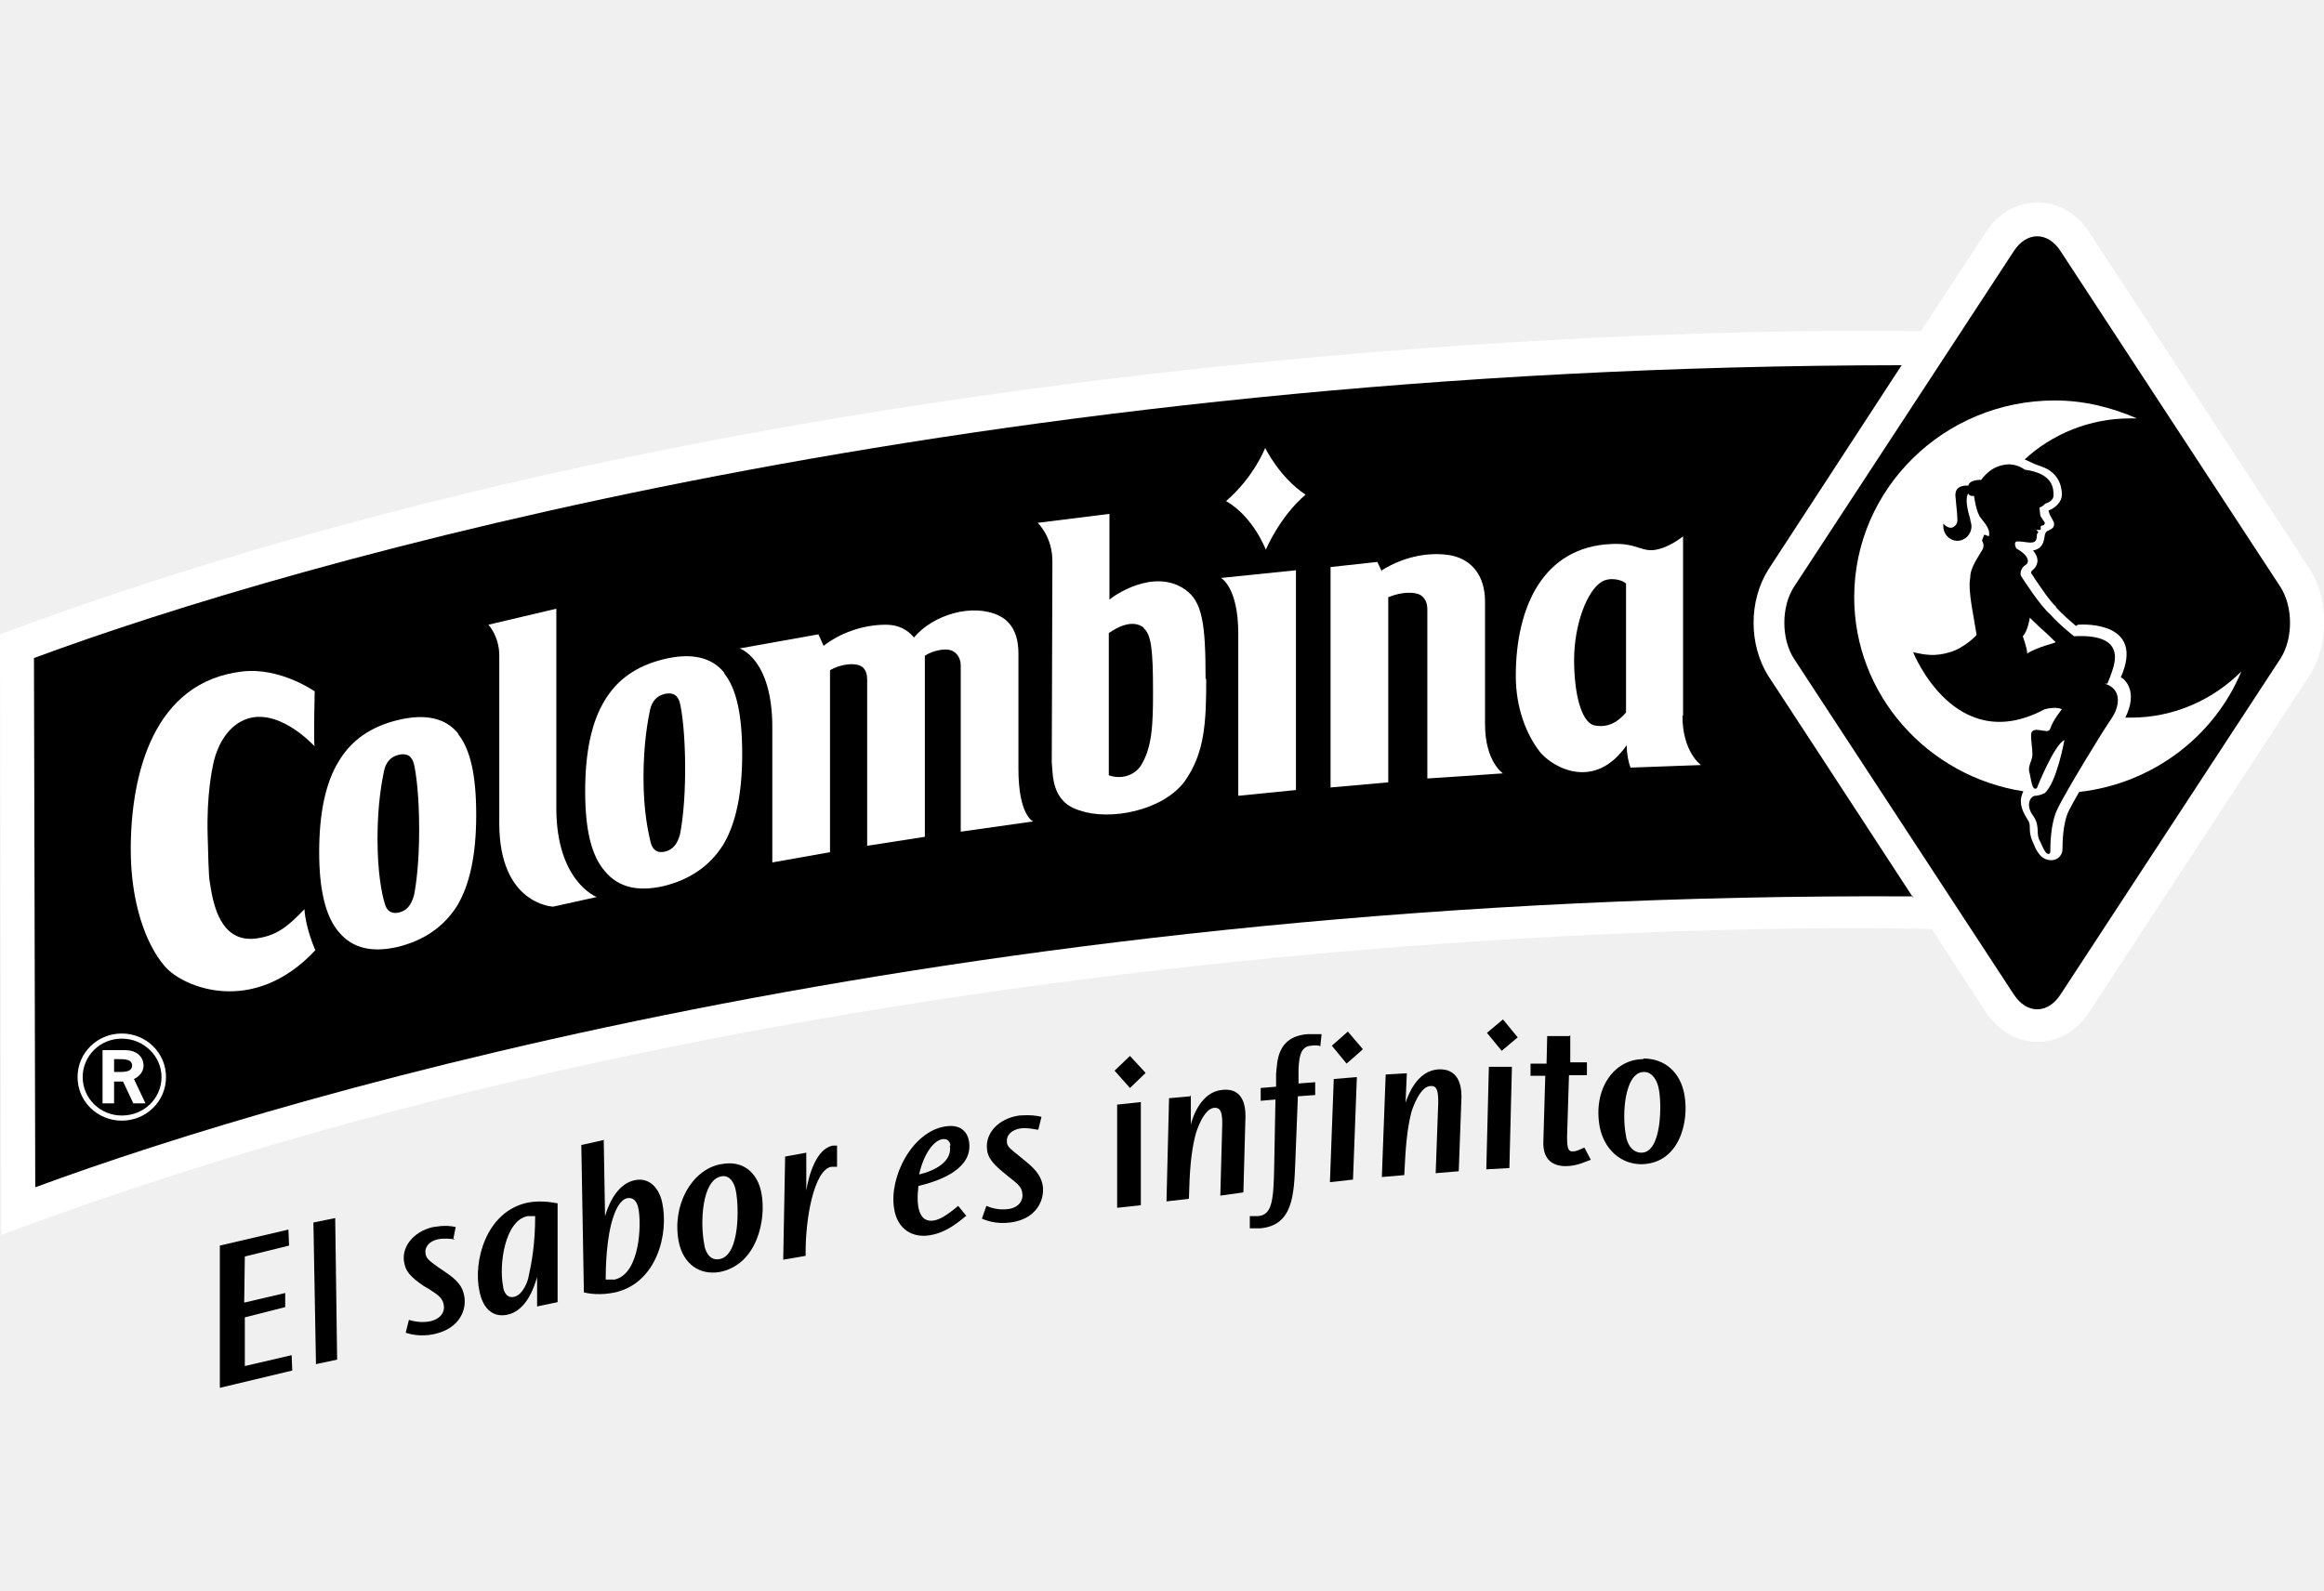
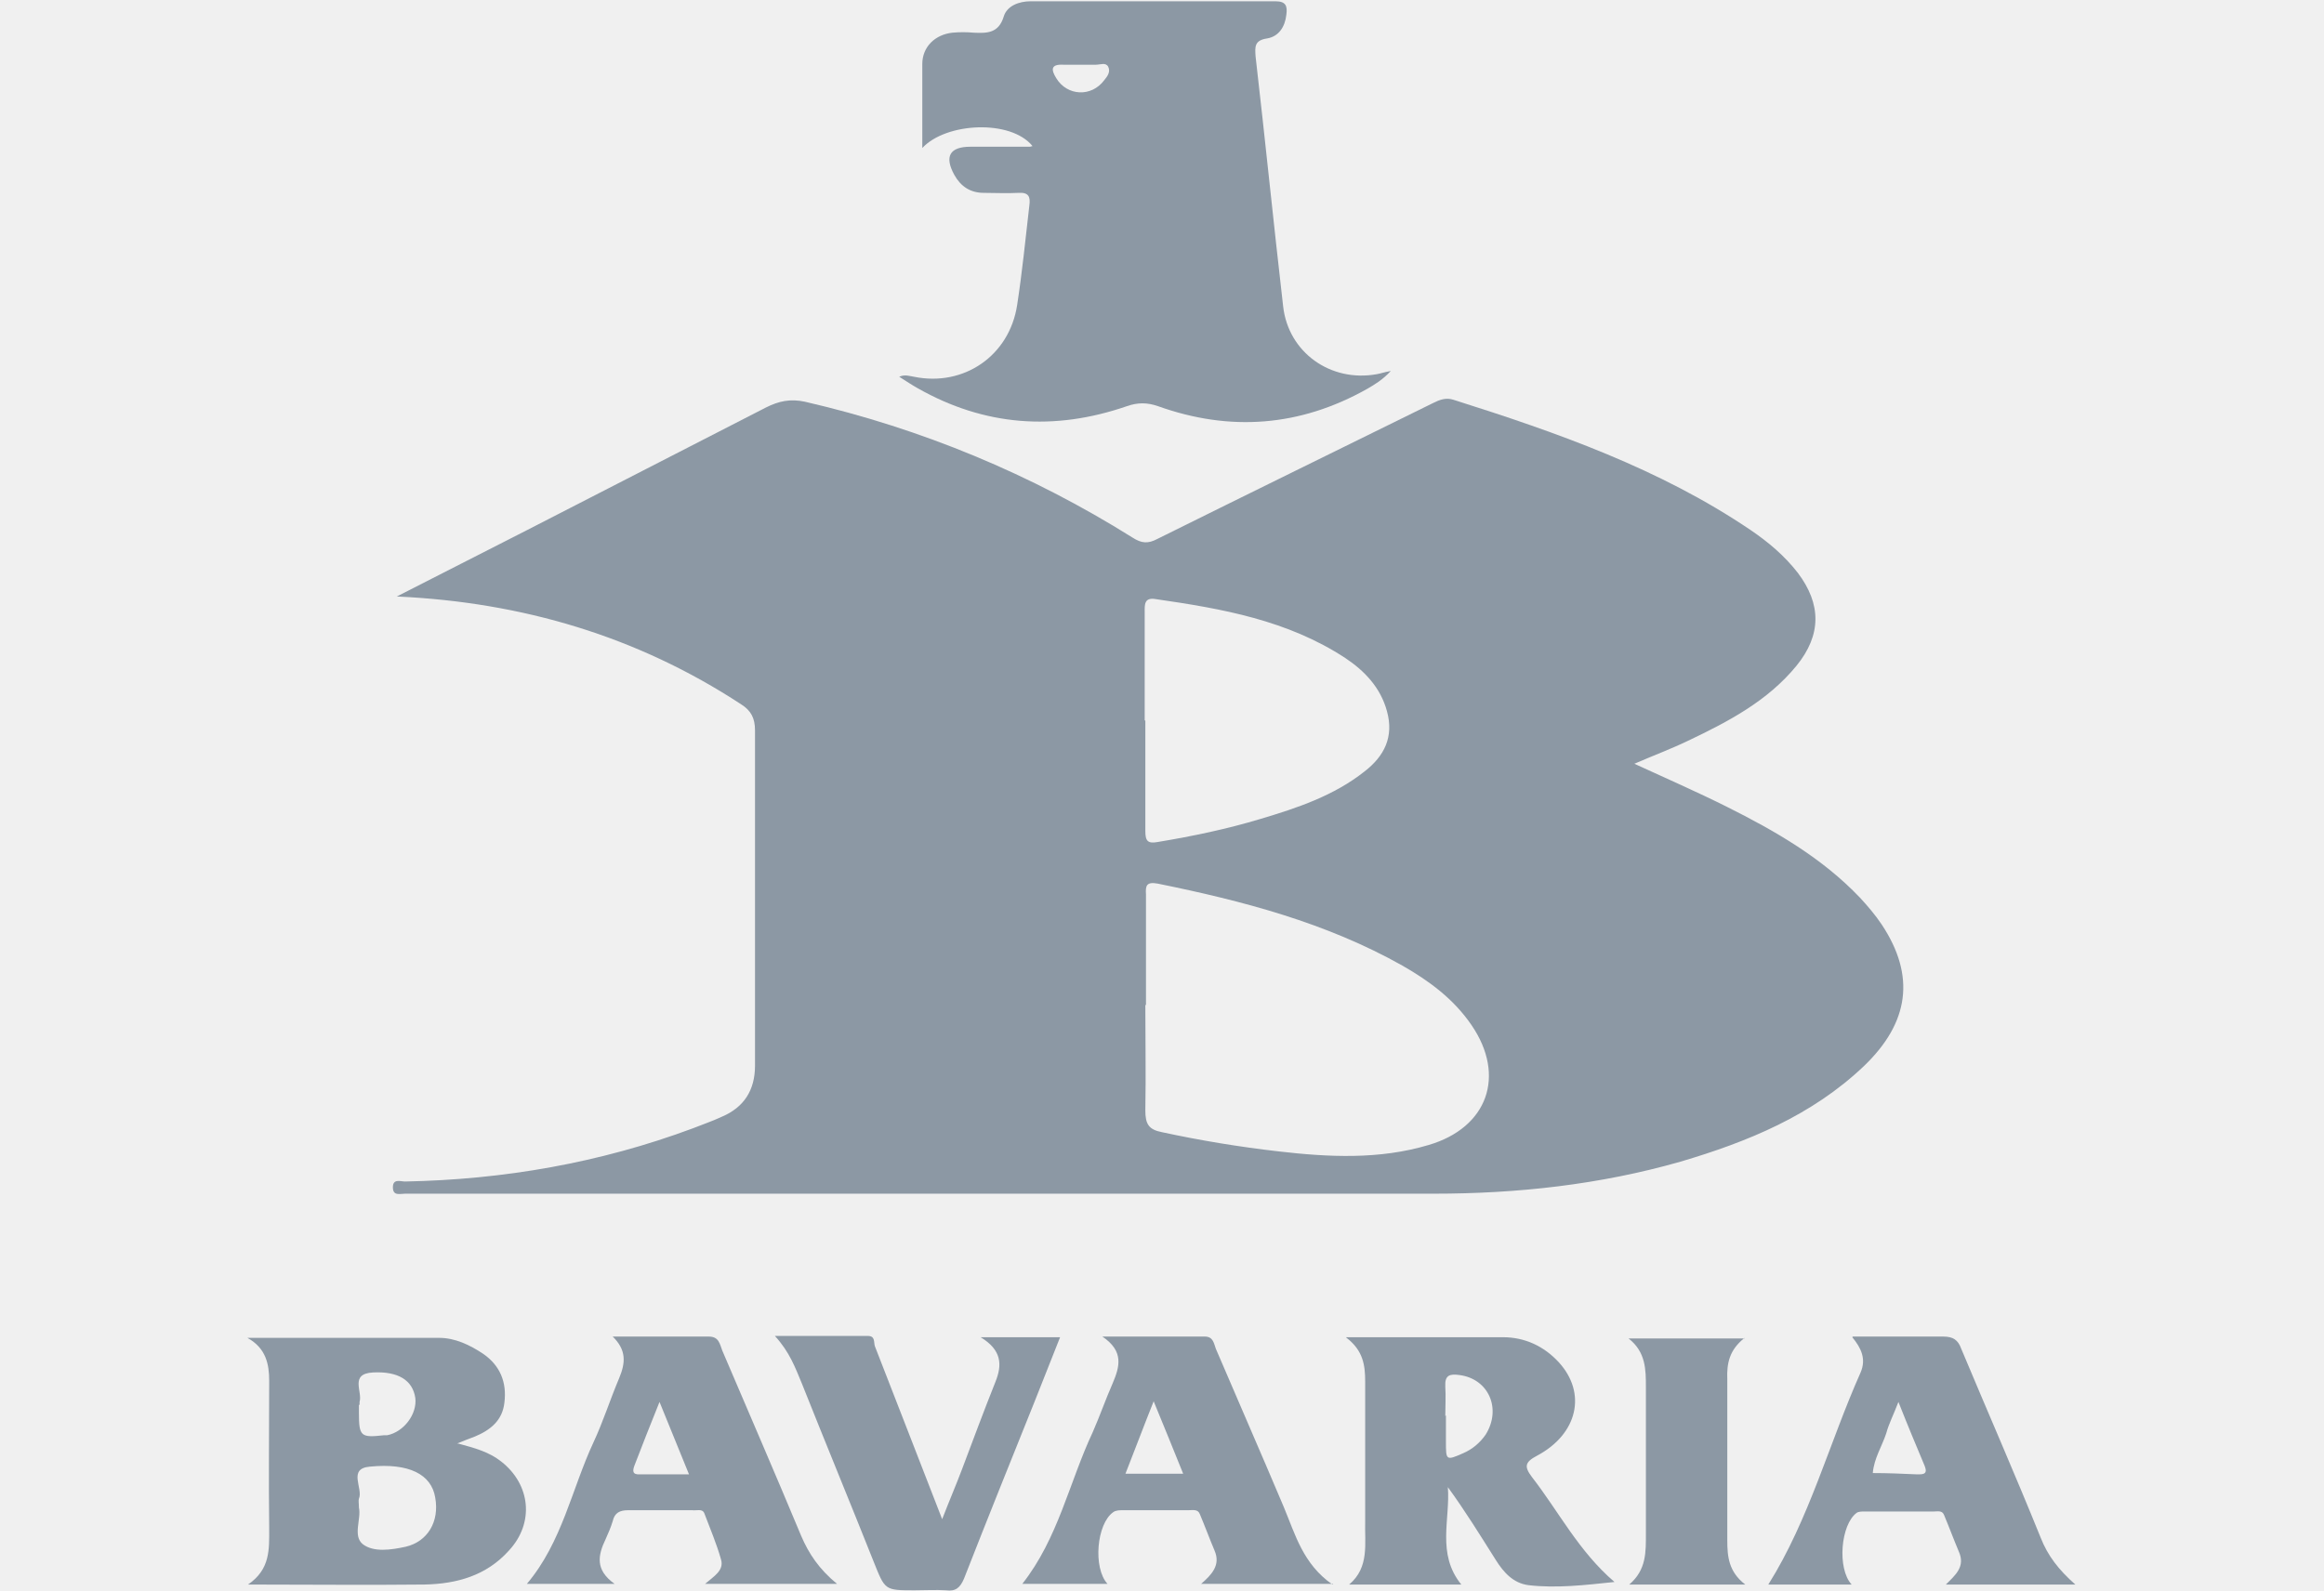
<svg xmlns="http://www.w3.org/2000/svg" id="Capa_2" data-name="Capa 2" viewBox="0 0 36.26 24.83">
  <defs>
    <style>
      .cls-1 {
-         fill: #fff;
+         fill: #8c98a4;
      }

      .cls-2 {
        fill: none;
      }
    </style>
  </defs>
  <g id="Capa_1-2" data-name="Capa 1">
    <g>
      <g>
-         <path class="cls-1" d="m.02,19.27L0,9.9c13.79-5.14,29.97-4.73,29.97-4.73l1.01-1.54c.19-.3.49-.47.81-.47s.62.17.81.47l3.43,5.24c.31.48.31,1.2,0,1.68l-3.43,5.24c-.19.3-.49.47-.81.47-.32,0-.61-.17-.81-.47,0,0-.36-.55-.84-1.29,0,0-15.99-.52-30.11,4.77" />
-         <path d="m29.85,13.99c-14.55-.08-25.21,3.03-29.3,4.54l-.02-8.26c4.07-1.51,14.7-4.56,29.14-4.57-.96,1.47-2.08,3.19-2.08,3.19-.15.24-.23.53-.23.83s.08.59.23.83c0,0,1.27,1.94,2.26,3.46" />
-         <path class="cls-1" d="m9.31,14l-.68.15s-.84-.03-.84-1.3c0-.73,0-1.99,0-2.62,0-.3-.17-.48-.17-.48l1.06-.25v3.11c0,1.15.63,1.39.63,1.39" />
-         <path class="cls-1" d="m10.61,13.02c-.04.15-.11.24-.23.27-.12.03-.2-.02-.23-.15-.03-.13-.11-.46-.11-1,0-.55.07-.9.1-1.05.03-.15.11-.23.23-.26.13-.03.21.02.24.15.03.13.08.47.08,1.02,0,.53-.05.87-.08,1.02m.69-2.52c-.19-.24-.51-.32-.95-.21-.41.1-.72.31-.92.65-.2.33-.3.8-.3,1.41s.1,1.01.31,1.25c.21.25.51.32.91.23.41-.1.72-.31.93-.64.2-.33.3-.8.3-1.42s-.09-1.02-.28-1.26" />
-         <path class="cls-1" d="m6.46,13.97c-.04.15-.11.24-.23.27-.12.03-.2-.02-.23-.15-.04-.13-.11-.46-.11-1,0-.55.07-.9.1-1.05.03-.15.11-.23.23-.26.13-.03.21.02.24.15.03.13.08.47.08,1.02,0,.53-.05.87-.08,1.02m.69-2.52c-.19-.24-.51-.32-.95-.21-.41.1-.72.31-.92.65-.2.33-.3.8-.3,1.41,0,.59.1,1.01.31,1.25.21.25.51.32.91.23.41-.1.72-.31.93-.64.2-.33.3-.8.3-1.42s-.09-1.02-.28-1.26" />
-         <path class="cls-1" d="m14.43,10.23v2.83s-.9.14-.9.14v-2.59c0-.06-.01-.18-.11-.22-.1-.05-.32-.02-.47.07v2.84s-.9.16-.9.16c0,0,0-1.6,0-2.11,0-1.07-.51-1.23-.51-1.23l1.23-.22.08.18c.24-.19.6-.33.97-.33.27,0,.4.15.44.2.3-.36.92-.54,1.33-.34.26.13.3.4.3.59,0,0,0,1.22,0,1.8,0,.73.23.82.23.82l-1.13.16v-2.59c0-.13-.07-.21-.15-.24-.08-.03-.27-.01-.42.09" />
-         <path class="cls-1" d="m21.56,8.92l-.07-.15-.73.08v3.44s.9-.08.9-.08v-2.89c.23-.09.4-.08.49-.04.06.03.12.1.12.23v2.64s1.18-.08,1.18-.08c0,0-.28-.18-.28-.77,0-.26,0-1.91,0-1.91,0-.4-.2-.65-.52-.72-.32-.06-.72,0-1.09.23" />
-         <path class="cls-1" d="m20.22,12.33l-.9.09s0-2.38,0-2.53c0-.73-.27-.87-.27-.87l1.17-.12v3.44Z" />
-         <path class="cls-1" d="m20.37,7.72c-.41.35-.62.86-.62.86,0,0-.19-.51-.62-.76.44-.38.61-.83.61-.83,0,0,.22.46.63.73" />
-         <path class="cls-1" d="m18.82,10.59c0,.68-.02,1.16-.34,1.61-.35.46-1.17.61-1.63.45-.45-.13-.42-.56-.44-.75,0,0,.01-2.87.01-3.14,0-.39-.23-.6-.23-.6l1.12-.14v1.34c.06-.06.69-.5,1.18-.16.27.19.32.53.32,1.4m-.96-.8c-.22-.18-.54.08-.55.08,0,0,0,2.22,0,2.22.2.07.4,0,.5-.15.18-.29.19-.65.19-1.16,0-.67-.03-.89-.15-.99" />
-         <path class="cls-1" d="m26.26,11.17v-1.97c0-.59,0-.83,0-.83,0,0-.18.15-.38.2-.26.07-.32-.1-.73-.08-1.07.04-1.5.98-1.5,2.06,0,.49.16.91.38,1.19.2.24.85.61,1.35-.11,0,.14.03.27.06.35l1.1-.04s-.29-.2-.29-.77m-1.38.15c-.19-.05-.31-.47-.31-1.02s.2-1.08.43-1.22c.13-.08.33-.03.38.03v.82c0,.14,0,.9,0,1.19-.11.13-.27.25-.5.2" />
-         <path class="cls-1" d="m4.92,14.83s-.15-.33-.17-.64c-.24.25-.41.4-.71.45-.54.1-.69-.41-.75-.77-.03-.2-.03-.08-.05-.83-.02-.65.08-1.08.08-1.08,0,0,.07-.5.44-.7.54-.29,1.15.39,1.15.39-.02-.02,0-.86,0-.86,0,0-.54-.38-1.13-.31-1.38.16-1.74,1.59-1.74,2.78,0,.82.23,1.47.53,1.82.28.33,1.38.79,2.35-.25" />
-         <path d="m35.58,9.16c.2.31.2.81,0,1.12l-3.43,5.24c-.2.31-.53.31-.73,0l-3.43-5.24c-.2-.31-.2-.81,0-1.12l3.43-5.24c.2-.31.53-.31.73,0l3.43,5.24Z" />
-         <path class="cls-1" d="m32.39,9.77c-.07-.06-.21-.18-.31-.29h0s0-.01,0-.01c-.1-.09-.23-.29-.32-.42-.03-.04-.04-.07-.06-.09-.02-.03,0-.05.01-.06.04-.03.07-.07.08-.14h0c0-.07-.03-.12-.07-.17.03,0,.07-.02.1-.04.07-.06.07-.13.08-.17,0-.04.02-.08.04-.09.04-.02.09-.04.1-.07.03-.06-.02-.11-.06-.19,0-.01-.02-.06-.02-.06.1-.04.21-.13.21-.25,0-.05,0-.33-.32-.44-.1-.03-.19-.08-.26-.11.42-.39,1.01-.64,1.64-.64.04,0,.07,0,.11,0-.39-.17-.82-.28-1.28-.28-1.73,0-3.13,1.38-3.13,3.07,0,1.53,1.15,2.8,2.64,3.03,0,0-.04.07-.04.15,0,.13.07.23.11.3.03.04.03.08.03.14,0,.11.05.21.05.21.03.07.05.12.09.17.05.08.15.12.24.1.08-.02.13-.09.13-.17h0c0-.07,0-.4.1-.6.03-.06.09-.17.16-.29,1.15-.13,2.11-.87,2.53-1.88-.44.44-1.05.72-1.72.72-.03,0-.05,0-.09,0,.21-.42-.02-.61-.07-.63.38-.86-.56-.83-.67-.82m-1.38-1.7s0,0,0,0" />
-         <path d="m32.84,10.67c.29.09.22.38.1.55-.12.17-.72,1.15-.84,1.41-.11.22-.11.58-.11.66,0,.05-.05.05-.08,0-.03-.04-.05-.1-.08-.16-.07-.11,0-.22-.09-.37-.01-.02-.03-.04-.04-.06-.1-.17,0-.28.05-.28.06,0,.13-.03.15-.04.19-.16.31-.83.31-.83-.16.07-.43.75-.43.75-.08.06-.09-.16-.12-.26-.02-.1.06-.18.05-.29,0-.06-.02-.18-.02-.27,0-.09.05-.08.08-.09.03,0,.14.02.16.02.05,0,.06-.04.06-.04.04-.13.18-.3.18-.3-.09-.05-.27,0-.27,0-1.4.75-2.05-.89-2.05-.89.19.04.33.07.57,0,.24-.07.42-.27.42-.27-.04-.27-.14-.69-.1-.89,0-.17.13-.33.19-.44.04-.07,0-.13,0-.13,0-.01-.01-.02,0-.03,0-.01.01-.03.02-.05,0-.02.01-.03.03-.02,0,0,.05.02.05.02.03-.09-.04-.18-.12-.28-.08-.09-.11-.35-.11-.35-.08.01-.09-.04-.09-.04-.06.09,0,.3.03.4,0,.03.02.07.02.11,0,.13-.1.23-.22.23s-.22-.1-.22-.23c0-.01,0-.03,0-.04.04.05.1.08.15.06.04-.02.07-.06.07-.11,0-.1-.02-.24-.03-.37-.02-.2.2-.17.2-.17.02-.1.2-.09.2-.09.09-.12.21-.22.39-.24.17-.02.29.08.29.08.45.06.45.3.45.4,0,.1-.13.13-.13.13-.04.05-.09.06-.09.06,0,0,.01.08.01.09,0,0,0,.03.01.05.01.02.06.09.06.09.01.01,0,.04-.02.05-.02,0-.03,0-.03.01,0,0-.02,0-.01.02,0,.02,0,.03,0,.03,0,0,0,.01-.01.01-.02,0-.06,0-.06,0,0,0,.03.03.03.03,0,0,.01,0,0,.01,0,0-.02.02-.02.04,0,.03,0,.07-.03.1-.05.04-.16,0-.27,0-.08,0-.02.11-.02.11.03.02.17.09.18.19,0,.08-.06.05-.1.14-.02.04-.02.08,0,.11.04.06.28.44.45.59.14.16.37.34.37.34.73-.04.65.33.62.46-.03.12-.1.28-.1.28m-.81-.65s-.14-.14-.2-.19c-.08-.07-.2-.19-.2-.19,0,0-.03.21-.11.29,0,0,.07.19.07.27,0,0,.06-.05.27-.12.09-.03.18-.05.17-.06" />
-         <path class="cls-1" d="m1.9,16.13c-.38,0-.69.3-.69.68s.31.68.69.68.69-.3.69-.68-.31-.68-.69-.68m0,1.28c-.34,0-.61-.27-.61-.6s.27-.6.61-.6.62.27.62.6-.27.6-.62.6" />
-         <path class="cls-1" d="m2.24,16.63c0-.11-.08-.24-.29-.24h-.35v.83h.18v-.34h.14l.16.34h.19l-.18-.38c.09-.04.15-.12.15-.21m-.38.1h-.08v-.2h.07c.09,0,.21,0,.21.1,0,.1-.12.1-.2.1" />
-         <polygon points="4.5 19.19 4.51 19.44 3.82 19.61 3.81 20.33 4.45 20.18 4.45 20.4 3.82 20.56 3.82 21.32 4.55 21.15 4.56 21.39 3.43 21.66 3.43 19.44 4.5 19.19" />
-         <polygon points="5.23 19.01 5.26 21.22 4.93 21.29 4.89 19.08 5.23 19.01" />
-         <path d="m7.1,19.34c-.06,0-.15-.02-.26,0-.15.03-.22.13-.2.23.01.07.06.11.2.21l.06.04c.16.11.3.2.34.39.05.22-.06.52-.46.61-.22.05-.39,0-.45-.02l.05-.2c.07.02.19.05.34.02.16-.04.23-.15.2-.27-.02-.1-.1-.15-.24-.24l-.07-.04c-.22-.15-.28-.24-.3-.35-.06-.24.13-.5.45-.57.04,0,.17-.04.35,0l-.04.2Z" />
-         <path d="m8.71,20.32l-.33.07v-.46c-.04.14-.16.53-.47.59-.2.04-.37-.07-.43-.37-.1-.46.1-1.24.75-1.38.16-.03.31-.02.47.01v1.54Zm-.48-1.34c-.35.07-.45.75-.38,1.1,0,.04.04.19.17.16.14-.03.22-.25.23-.33.04-.18.1-.48.1-.93-.02,0-.07,0-.13,0" />
-         <path d="m9.42,17.8l.02,1.18c.08-.27.23-.51.46-.56.23-.05.38.12.43.34.11.49-.08,1.26-.73,1.41-.23.05-.42.02-.49,0l-.04-2.3.36-.08Zm.17,2.17c.4-.09.42-.88.37-1.11-.01-.06-.05-.18-.17-.16-.11.02-.18.17-.22.29-.11.32-.12.8-.12.98.04,0,.09,0,.14,0" />
-         <path d="m11.25,18.17c.34-.07.57.13.63.45.08.42-.07,1.11-.64,1.23-.32.06-.58-.12-.65-.47-.11-.57.2-1.12.65-1.21m-.01,1.48c.32-.06.3-.84.25-1.07-.02-.11-.09-.25-.23-.22-.3.06-.33.73-.26,1.07,0,.03.05.26.24.22" />
-         <path d="m12.58,17.99v.59c.04-.25.16-.65.41-.7.03,0,.05,0,.07,0v.33s-.05,0-.09,0c-.27.05-.41.82-.4,1.39l-.35.06.03-1.61.33-.06Z" />
-         <path d="m15.08,18.97c-.21.18-.38.28-.58.31-.26.04-.5-.09-.55-.42-.08-.49.28-1.2.8-1.28.25-.04.35.1.37.24.06.41-.42.6-.79.69-.04.32.01.57.23.54.08-.01.19-.06.39-.23l.13.16Zm-.25-1.09c-.01-.09-.07-.11-.13-.1-.12.02-.28.2-.36.55.25-.06.52-.2.48-.45" />
-         <path d="m16.18,17.63c-.06-.01-.15-.03-.25-.02-.15.02-.23.11-.22.21,0,.07.05.11.19.22l.06.05c.15.12.28.23.31.42.03.22-.1.52-.51.57-.23.03-.39-.04-.44-.06l.07-.2c.07.03.19.07.34.05.16-.02.24-.13.22-.25-.01-.1-.08-.15-.22-.26l-.06-.05c-.2-.16-.26-.26-.27-.37-.03-.25.17-.48.5-.53.04,0,.18-.02.35.02l-.05.2Z" />
-         <path d="m17.8,17.2v1.61s-.37.04-.37.04v-1.61s.37-.04.37-.04Zm.07-.45l-.24.23-.24-.27.24-.23.24.26Z" />
-         <path d="m18.58,17.09v.46c.03-.12.16-.51.49-.54.37-.04.37.33.36.49l-.03,1.11-.36.05.03-1.11c0-.16-.01-.27-.13-.26-.16.02-.27.35-.29.43-.07.28-.09.57-.1.99l-.35.04.04-1.61.33-.03Z" />
-         <path d="m20.58,16.32s-.07-.01-.12,0c-.16.01-.19.15-.2.37v.22s.26-.02.26-.02v.2s-.27.02-.27.02l-.04,1.02c-.02.53-.04.99-.54,1.04-.08,0-.13,0-.17,0v-.19s.08,0,.13,0c.21-.02.24-.22.25-.75l.02-1.07-.23.02v-.2s.24-.02.24-.02v-.2c.02-.17,0-.58.49-.62.1,0,.15,0,.22,0l-.02.19Z" />
-         <path d="m21.17,16.82l-.06,1.59-.36.04.06-1.61.36-.03Zm.09-.44l-.25.22-.23-.28.25-.22.23.27Z" />
-         <path d="m21.95,16.75l-.02.46c.04-.12.18-.5.51-.52.37-.02.37.35.36.5l-.04,1.09-.36.03.04-1.1c0-.16-.01-.27-.12-.26-.16,0-.28.34-.3.41-.07.28-.09.56-.11.98l-.35.03.06-1.6.33-.02Z" />
-         <path d="m23.59,16.64l-.04,1.59-.36.02.04-1.6h.36Zm.09-.45l-.25.21-.23-.28.25-.21.23.28Z" />
-         <path d="m24.5,16.16v.42s.26,0,.26,0v.2s-.28,0-.28,0l-.03.97c0,.2.03.22.09.22.06,0,.11-.03.18-.06l.1.19c-.06.02-.21.1-.39.1-.19,0-.36-.09-.35-.38l.03-1.03h-.23s0-.19,0-.19h.25s.01-.43.01-.43h.34Z" />
-         <path d="m25.64,16.52c.35,0,.58.23.64.56.08.43-.08,1.08-.67,1.09-.32,0-.58-.23-.65-.58-.11-.59.22-1.06.68-1.06m-.03,1.46c.32,0,.32-.77.27-1-.02-.11-.09-.26-.23-.26-.3,0-.35.66-.28,1,0,.03.05.26.24.26" />
+         <path class="cls-1" d="m6.19,9.31c.67-.34,1.35-.69,2.02-1.03,1.25-.64,2.49-1.28,3.74-1.92.2-.1.38-.14.61-.09,1.82.42,3.53,1.13,5.11,2.12.14.09.24.1.39.02,1.43-.71,2.86-1.41,4.3-2.12.1-.05.2-.09.32-.05,1.61.51,3.21,1.07,4.63,2.03.28.19.53.4.74.67.37.49.37.97-.02,1.45-.45.55-1.06.87-1.69,1.17-.27.13-.54.23-.84.36.5.23.98.44,1.44.67.76.38,1.49.8,2.08,1.42.12.13.24.27.34.42.53.8.43,1.53-.28,2.21-.81.77-1.81,1.18-2.86,1.49-1.26.36-2.55.5-3.85.5-5.29,0-10.58,0-15.87,0-.06,0-.12,0-.18,0-.08,0-.19.04-.19-.1,0-.14.12-.09.19-.09,1.54-.03,3.04-.29,4.49-.83.15-.06.3-.11.45-.18q.52-.22.52-.8c0-1.74,0-3.49,0-5.23,0-.19-.06-.31-.22-.41-1.62-1.06-3.41-1.59-5.36-1.68Zm11.68,6.38c0,.55.01,1.09,0,1.64,0,.21.05.3.26.34.6.13,1.21.23,1.82.3.78.09,1.57.13,2.34-.1.92-.27,1.21-1.08.67-1.87-.28-.41-.66-.69-1.08-.93-1.19-.67-2.49-1.01-3.82-1.28-.17-.03-.19.03-.18.17,0,.57,0,1.15,0,1.72Zm0-4.44c0,.57,0,1.14,0,1.72,0,.16.04.2.2.17.54-.09,1.07-.2,1.6-.36.57-.17,1.14-.36,1.62-.74.31-.24.46-.54.35-.94-.1-.37-.35-.63-.65-.83-.9-.59-1.92-.77-2.96-.92-.18-.03-.17.09-.17.2,0,.56,0,1.13,0,1.69Z" />
+         <path class="cls-1" d="m16.11,2.28c-.34-.42-1.35-.37-1.72.03,0-.43,0-.87,0-1.31,0-.27.2-.46.47-.49.11-.01.22-.01.33,0,.21.01.39.01.47-.25.05-.17.24-.24.42-.24,1.27,0,2.55,0,3.82,0,.16,0,.19.07.17.21-.02.19-.12.34-.3.37-.2.03-.19.13-.18.28.15,1.3.28,2.6.43,3.9.08.72.74,1.19,1.46,1.06.06-.01.11-.03.22-.05-.13.14-.25.21-.37.28-1.05.59-2.14.67-3.26.27-.17-.06-.32-.06-.49,0-1.13.39-2.22.31-3.26-.28-.09-.05-.18-.11-.29-.18.09-.04.16-.01.23,0,.78.16,1.49-.33,1.61-1.12.08-.52.13-1.03.19-1.55.02-.14-.01-.21-.17-.2-.18.01-.36,0-.54,0-.21,0-.36-.1-.46-.28-.16-.29-.07-.44.25-.44.3,0,.59,0,.93,0Zm.76-1.27c-.09,0-.19,0-.28,0-.2-.01-.19.08-.11.21.17.28.55.3.75.03.05-.06.1-.13.06-.21-.04-.07-.12-.03-.19-.03-.08,0-.15,0-.23,0Z" />
+         <path class="cls-1" d="m7.15,22.53c.26.07.48.13.67.28.46.36.52.96.12,1.39-.35.39-.81.52-1.32.53-.9.01-1.79,0-2.75,0,.35-.24.33-.55.33-.88-.01-.77,0-1.54,0-2.3,0-.26-.05-.51-.34-.67,1.03,0,2.01,0,2.99,0,.25,0,.48.11.69.25.26.18.37.44.33.76-.03.28-.22.43-.46.53-.08.03-.16.06-.28.11Zm-1.55,1c.04.17-.1.44.06.57.17.13.44.09.67.04.34-.08.53-.39.46-.77-.06-.36-.41-.54-1.02-.48-.35.03-.1.34-.17.5-.01.03,0,.07,0,.14Zm0-1.61s0,.09,0,.13c0,.37.03.39.39.35.02,0,.03,0,.05,0,.26-.05.47-.33.44-.58-.04-.28-.27-.42-.66-.4-.37.02-.16.3-.21.46,0,.02,0,.03,0,.05Z" />
+         <path class="cls-1" d="m21,20.87c.86,0,1.65,0,2.45,0,.34,0,.64.14.87.39.44.48.3,1.12-.34,1.46-.19.1-.2.17-.08.33.42.54.73,1.16,1.29,1.64-.47.05-.91.1-1.34.05-.24-.03-.39-.2-.51-.39-.24-.38-.48-.77-.75-1.14.04.5-.18,1.04.21,1.52h-1.75c.32-.27.24-.64.25-.99,0-.73,0-1.45,0-2.18,0-.25-.03-.48-.29-.68Zm1.56,1.22c0,.14,0,.27,0,.41,0,.29,0,.3.27.18.14-.06.26-.16.35-.29.25-.4.05-.87-.41-.93-.15-.02-.23,0-.22.18.01.15,0,.31,0,.46Z" />
+         <path class="cls-1" d="m28.91,20.86c.47,0,.94,0,1.41,0,.15,0,.23.05.28.19.41.98.84,1.96,1.24,2.95.11.28.28.5.54.73h-2.02c.15-.15.31-.28.2-.52-.08-.19-.15-.38-.23-.57-.03-.07-.1-.05-.16-.05-.36,0-.72,0-1.08,0-.04,0-.09,0-.12.02-.25.18-.31.87-.08,1.12h-1.3c.64-1.02.95-2.21,1.44-3.31.09-.21.01-.38-.13-.55Zm.71,1.02c-.08.21-.15.34-.19.49-.07.21-.19.39-.21.62.23,0,.46.01.68.02.02,0,.03,0,.05,0,.11,0,.11-.05.08-.13-.13-.31-.26-.62-.41-1Z" />
+         <path class="cls-1" d="m20.8,24.72h-2.06c.16-.14.31-.29.21-.52-.08-.19-.15-.38-.23-.57-.03-.08-.11-.06-.18-.06-.34,0-.68,0-1.02,0-.05,0-.11,0-.15.03-.26.18-.32.87-.09,1.12h-1.33c.56-.71.73-1.58,1.1-2.37.11-.25.2-.51.31-.76.11-.26.18-.5-.16-.73.58,0,1.09,0,1.6,0,.13,0,.14.11.17.19.35.82.71,1.64,1.06,2.47.18.43.3.89.76,1.21Zm-3.23-1.72h.89c-.15-.37-.29-.72-.46-1.13-.16.4-.29.75-.44,1.13Z" />
+         <path class="cls-1" d="m9.56,20.86c.5,0,1,0,1.5,0,.16,0,.17.12.21.22.41.96.83,1.93,1.23,2.89.12.28.28.52.56.75h-2.06c.14-.12.3-.21.25-.38-.07-.25-.17-.48-.26-.72-.03-.08-.12-.04-.19-.05-.33,0-.67,0-1,0-.13,0-.21.04-.24.17-.03.1-.07.19-.11.28-.12.25-.17.48.14.7h-1.37c.55-.65.7-1.48,1.04-2.21.15-.32.26-.67.4-1,.1-.24.12-.44-.11-.66Zm.73,1.02c-.15.37-.27.68-.39.99-.03.08-.04.15.09.14.25,0,.49,0,.76,0-.15-.37-.29-.71-.46-1.13Z" />
+         <path class="cls-1" d="m15.29,20.87h1.25c-.14.35-.27.68-.4,1.01-.37.92-.74,1.84-1.1,2.76-.06.14-.13.2-.28.18-.16-.01-.32,0-.49,0-.47,0-.46,0-.64-.45-.37-.93-.75-1.85-1.12-2.78-.1-.24-.19-.49-.42-.74.52,0,.98,0,1.45,0,.12,0,.09.1.11.16.34.87.68,1.75,1.05,2.7.12-.31.22-.54.31-.78.17-.45.34-.91.52-1.36.11-.27.1-.5-.23-.7Z" />
+         <path class="cls-1" d="m27.22,20.88c-.24.19-.28.4-.27.65,0,.84,0,1.67,0,2.51,0,.25.02.49.28.69h-1.81c.27-.23.26-.51.26-.8,0-.76,0-1.52,0-2.28,0-.27,0-.55-.27-.76h1.81Z" />
      </g>
-       <rect class="cls-2" width="36.26" height="24.83" />
+       <rect class="cls-2" y="0" width="36.26" height="24.83" />
    </g>
  </g>
</svg>
